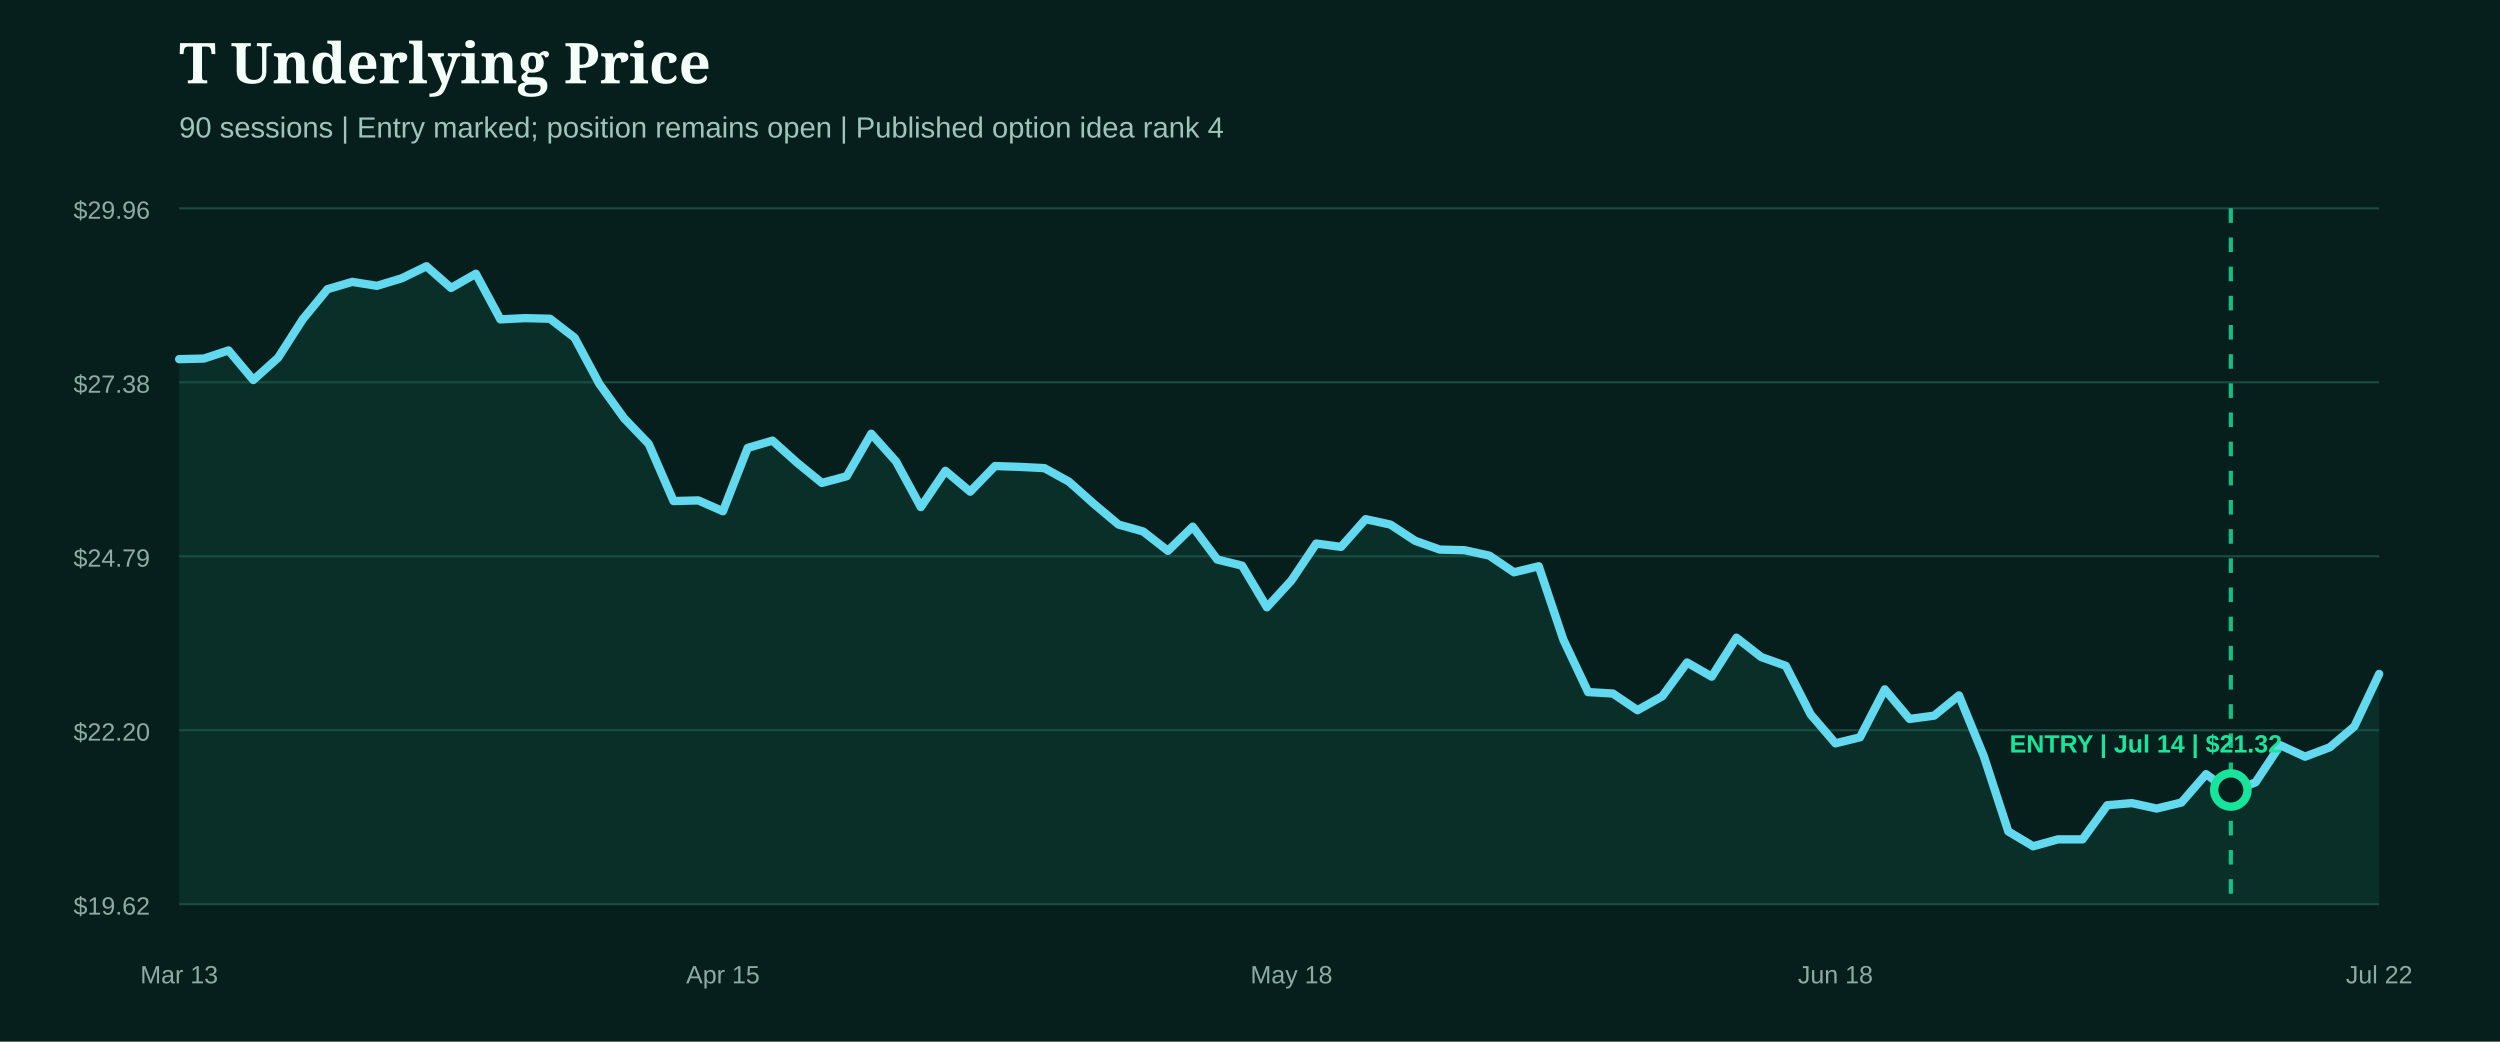
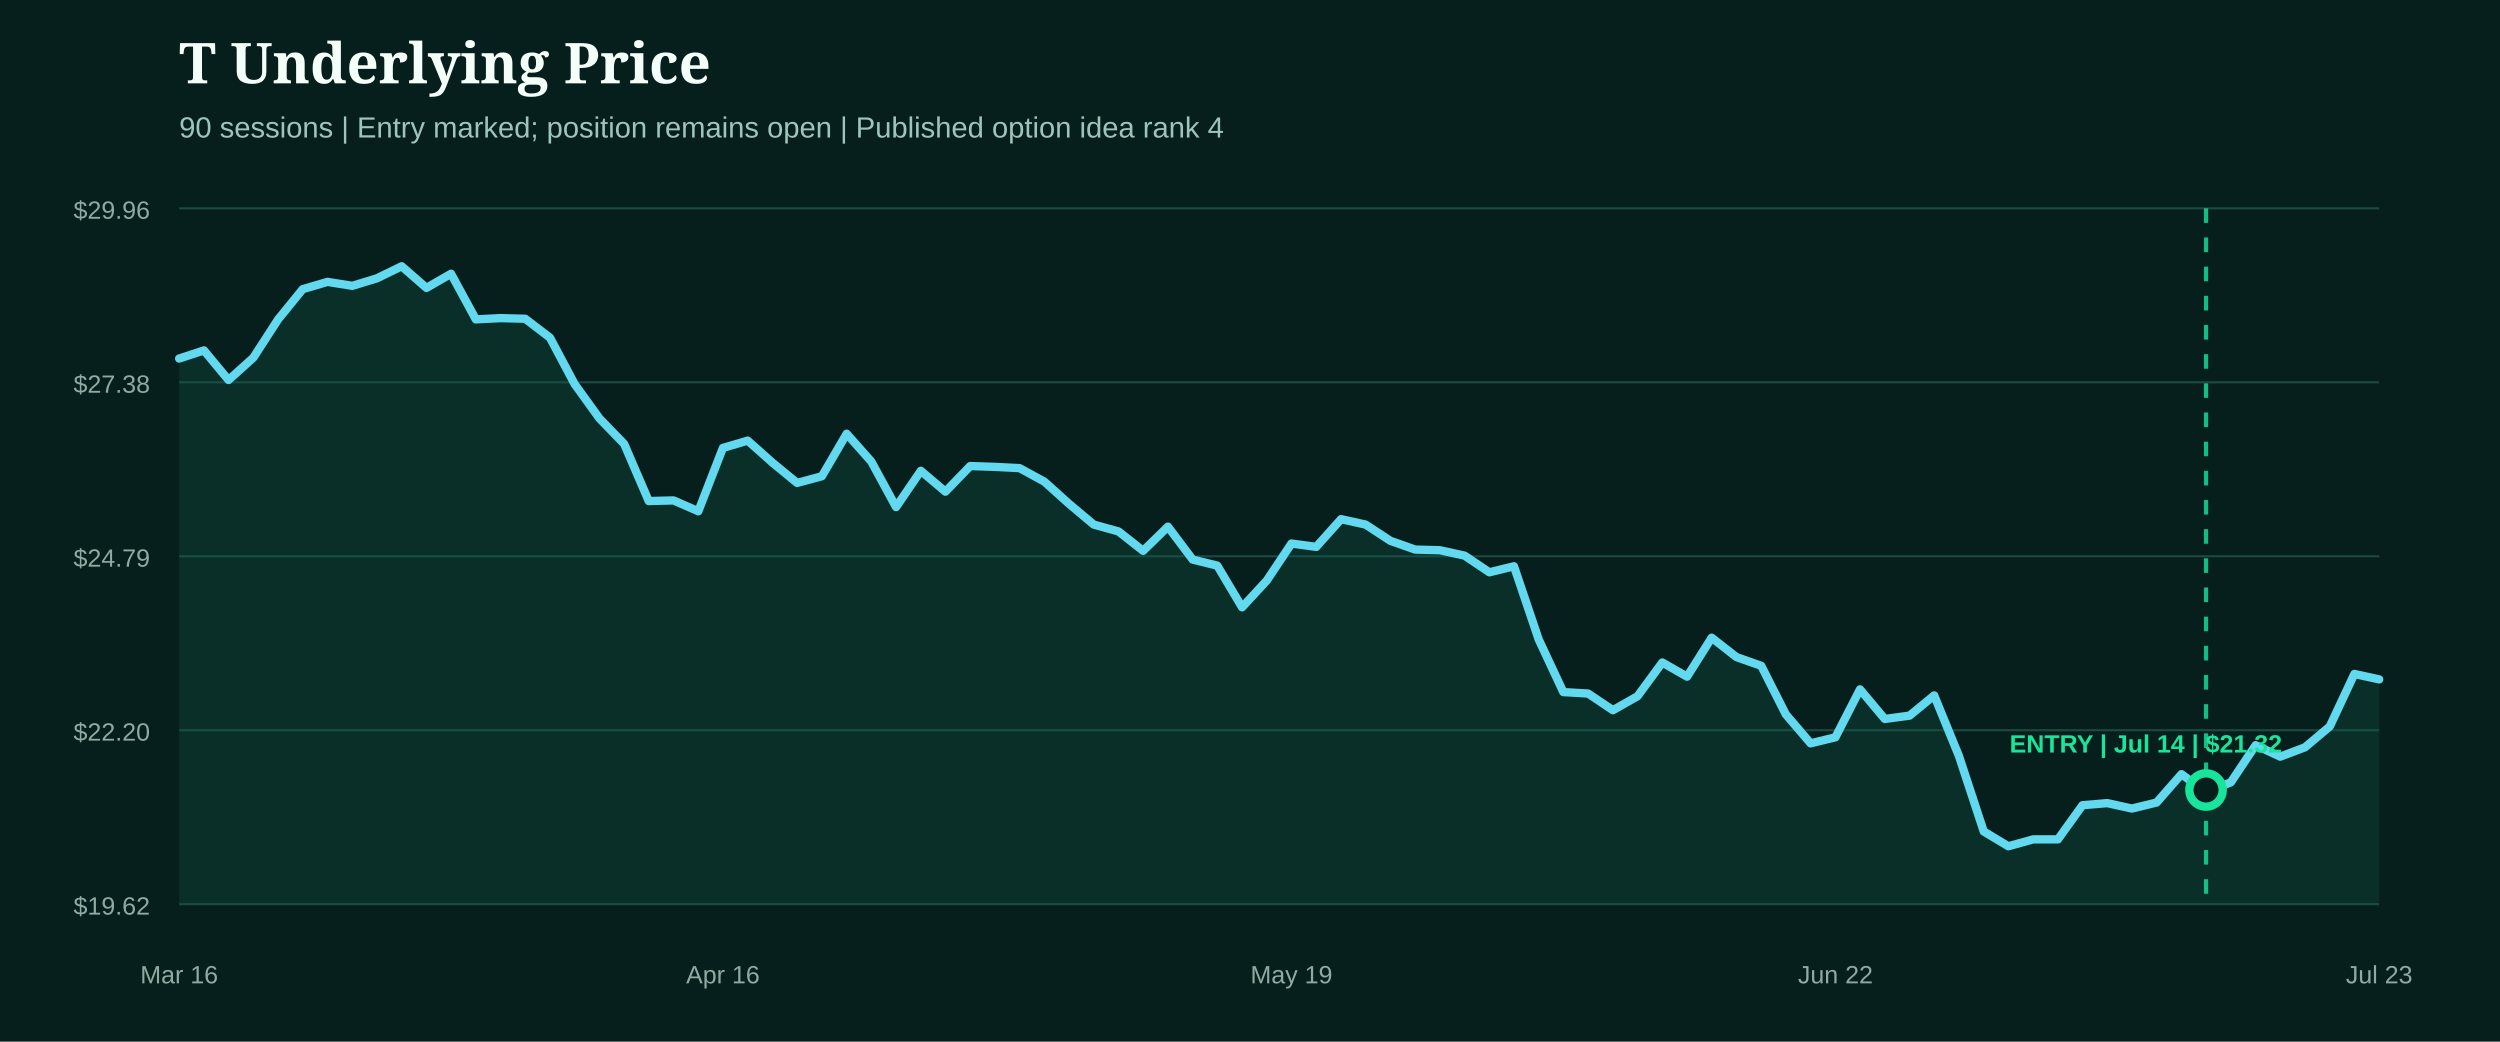
<svg xmlns="http://www.w3.org/2000/svg" width="1200" height="500" viewBox="0 0 1200 500" role="img" aria-label="T underlying price from entry">
  <rect width="1200" height="500" fill="#071f1c" />
  <style>.head{fill:#f4fff9;font:800 27px Georgia,serif}.sub{fill:#9fc4bb;font:14px Arial,sans-serif}.axis{fill:#8eaaa3;font:12px Arial,sans-serif}.marker{font:800 12px Arial,sans-serif}</style>
  <text x="86" y="40" class="head">T Underlying Price</text>
  <text x="86" y="66" class="sub">90 sessions | Entry marked; position remains open | Published option idea rank 4</text>
  <line x1="86" x2="1142" y1="100.0" y2="100.0" stroke="#1b4a42" stroke-width="1" />
  <text x="72" y="105.0" text-anchor="end" class="axis">$29.96</text>
  <line x1="86" x2="1142" y1="183.5" y2="183.5" stroke="#1b4a42" stroke-width="1" />
  <text x="72" y="188.5" text-anchor="end" class="axis">$27.38</text>
  <line x1="86" x2="1142" y1="267.0" y2="267.0" stroke="#1b4a42" stroke-width="1" />
  <text x="72" y="272.0" text-anchor="end" class="axis">$24.79</text>
  <line x1="86" x2="1142" y1="350.5" y2="350.5" stroke="#1b4a42" stroke-width="1" />
  <text x="72" y="355.5" text-anchor="end" class="axis">$22.20</text>
  <line x1="86" x2="1142" y1="434.0" y2="434.0" stroke="#1b4a42" stroke-width="1" />
  <text x="72" y="439.0" text-anchor="end" class="axis">$19.62</text>
-   <path d="M86.0,172.4 L97.9,172.1 L109.7,168.2 L121.6,182.4 L133.5,171.7 L145.3,153.3 L157.2,138.8 L169.1,135.3 L180.9,137.2 L192.8,133.6 L204.7,127.8 L216.5,138.2 L228.4,131.4 L240.2,153.3 L252.1,152.7 L264.0,153.0 L275.8,162.1 L287.7,184.3 L299.6,200.8 L311.4,213.1 L323.3,240.5 L335.2,240.2 L347.0,245.4 L358.9,215.0 L370.8,211.5 L382.6,222.1 L394.5,231.8 L406.4,228.6 L418.2,208.2 L430.1,221.5 L442.0,243.4 L453.8,226.0 L465.7,236.0 L477.6,223.7 L489.4,224.1 L501.3,224.7 L513.1,231.2 L525.0,241.8 L536.9,251.8 L548.7,255.1 L560.6,264.4 L572.5,252.8 L584.3,268.6 L596.2,271.5 L608.1,291.5 L619.9,278.6 L631.8,260.9 L643.7,262.5 L655.5,249.2 L667.4,251.8 L679.3,259.6 L691.1,263.8 L703.0,264.1 L714.9,266.7 L726.7,274.7 L738.6,271.8 L750.4,307.0 L762.3,332.2 L774.2,332.9 L786.0,340.9 L797.9,334.2 L809.8,318.0 L821.6,324.8 L833.5,306.1 L845.4,315.4 L857.2,319.6 L869.1,342.9 L881.0,356.8 L892.8,353.9 L904.7,330.9 L916.6,345.1 L928.4,343.5 L940.3,333.8 L952.2,362.9 L964.0,399.1 L975.9,406.2 L987.8,402.9 L999.6,402.9 L1011.5,386.5 L1023.3,385.5 L1035.2,388.1 L1047.1,385.2 L1058.9,371.6 L1070.8,380.3 L1082.7,375.5 L1094.5,357.7 L1106.4,363.2 L1118.3,358.7 L1130.1,348.7 L1142.0,323.5 L1142.0,434.0 L86.0,434.0 Z" fill="#0f5949" opacity="0.28" />
-   <path d="M86.0,172.4 L97.9,172.1 L109.7,168.2 L121.6,182.4 L133.5,171.7 L145.3,153.3 L157.2,138.8 L169.1,135.3 L180.9,137.2 L192.8,133.6 L204.7,127.8 L216.5,138.2 L228.4,131.4 L240.2,153.3 L252.1,152.7 L264.0,153.0 L275.8,162.1 L287.7,184.3 L299.6,200.8 L311.4,213.1 L323.3,240.5 L335.2,240.2 L347.0,245.4 L358.9,215.0 L370.8,211.5 L382.6,222.1 L394.5,231.8 L406.4,228.6 L418.2,208.2 L430.1,221.5 L442.0,243.4 L453.8,226.0 L465.7,236.0 L477.6,223.7 L489.4,224.1 L501.3,224.7 L513.1,231.2 L525.0,241.8 L536.9,251.8 L548.7,255.1 L560.6,264.4 L572.5,252.8 L584.3,268.6 L596.2,271.5 L608.1,291.5 L619.9,278.6 L631.8,260.9 L643.7,262.5 L655.5,249.2 L667.4,251.8 L679.3,259.6 L691.1,263.8 L703.0,264.1 L714.9,266.7 L726.7,274.7 L738.6,271.8 L750.4,307.0 L762.3,332.2 L774.2,332.9 L786.0,340.9 L797.9,334.2 L809.8,318.0 L821.6,324.8 L833.5,306.1 L845.4,315.4 L857.2,319.6 L869.1,342.9 L881.0,356.8 L892.8,353.9 L904.7,330.9 L916.6,345.1 L928.4,343.5 L940.3,333.8 L952.2,362.9 L964.0,399.1 L975.9,406.2 L987.8,402.9 L999.6,402.9 L1011.5,386.5 L1023.3,385.5 L1035.2,388.1 L1047.1,385.2 L1058.9,371.6 L1070.8,380.3 L1082.7,375.5 L1094.5,357.7 L1106.4,363.2 L1118.3,358.7 L1130.1,348.7 L1142.0,323.5" fill="none" stroke="#62d9ee" stroke-width="4" stroke-linecap="round" stroke-linejoin="round" />
+   <path d="M86.0,172.1 L97.9,168.2 L109.7,182.4 L121.6,171.7 L133.5,153.3 L145.3,138.8 L157.2,135.3 L169.1,137.2 L180.9,133.6 L192.8,127.8 L204.7,138.2 L216.5,131.4 L228.4,153.3 L240.2,152.7 L252.1,153.0 L264.0,162.1 L275.8,184.3 L287.7,200.8 L299.6,213.1 L311.4,240.5 L323.3,240.2 L335.2,245.4 L347.0,215.0 L358.9,211.5 L370.8,222.1 L382.6,231.8 L394.5,228.6 L406.4,208.2 L418.2,221.5 L430.1,243.4 L442.0,226.0 L453.8,236.0 L465.7,223.7 L477.6,224.1 L489.4,224.7 L501.3,231.2 L513.1,241.8 L525.0,251.8 L536.9,255.1 L548.7,264.4 L560.6,252.8 L572.5,268.6 L584.3,271.5 L596.2,291.5 L608.1,278.6 L619.9,260.9 L631.8,262.5 L643.7,249.2 L655.5,251.8 L667.4,259.6 L679.3,263.8 L691.1,264.1 L703.0,266.7 L714.9,274.7 L726.7,271.8 L738.6,307.0 L750.4,332.2 L762.3,332.9 L774.2,340.9 L786.0,334.2 L797.9,318.0 L809.8,324.8 L821.6,306.1 L833.5,315.4 L845.4,319.6 L857.2,342.9 L869.1,356.8 L881.0,353.9 L892.8,330.9 L904.7,345.1 L916.6,343.5 L928.4,333.8 L940.3,362.9 L952.2,399.1 L964.0,406.2 L975.9,402.9 L987.8,402.9 L999.6,386.5 L1011.5,385.5 L1023.3,388.1 L1035.2,385.2 L1047.1,371.6 L1058.9,380.3 L1070.8,375.5 L1082.7,357.7 L1094.5,363.2 L1106.4,358.7 L1118.3,348.7 L1130.1,323.5 L1142.0,326.1 L1142.0,434.0 L86.0,434.0 Z" fill="#0f5949" opacity="0.28" />
+   <path d="M86.0,172.1 L97.9,168.2 L109.7,182.4 L121.6,171.7 L133.5,153.3 L145.3,138.8 L157.2,135.3 L169.1,137.2 L180.9,133.6 L192.8,127.8 L204.7,138.2 L216.5,131.4 L228.4,153.3 L240.2,152.7 L252.1,153.0 L264.0,162.1 L275.8,184.3 L287.7,200.8 L299.6,213.1 L311.4,240.5 L323.3,240.2 L335.2,245.4 L347.0,215.0 L358.9,211.5 L370.8,222.1 L382.6,231.8 L394.5,228.6 L406.4,208.2 L418.2,221.5 L430.1,243.4 L442.0,226.0 L453.8,236.0 L465.7,223.7 L477.6,224.1 L489.4,224.7 L501.3,231.2 L513.1,241.8 L525.0,251.8 L536.9,255.1 L548.7,264.4 L560.6,252.8 L572.5,268.6 L584.3,271.5 L596.2,291.5 L608.1,278.6 L619.9,260.9 L631.8,262.5 L643.7,249.2 L655.5,251.8 L667.4,259.6 L679.3,263.8 L691.1,264.1 L703.0,266.7 L714.9,274.7 L726.7,271.8 L738.6,307.0 L750.4,332.2 L762.3,332.9 L774.2,340.9 L786.0,334.2 L797.9,318.0 L809.8,324.8 L821.6,306.1 L833.5,315.4 L845.4,319.6 L857.2,342.9 L869.1,356.8 L881.0,353.9 L892.8,330.9 L904.7,345.1 L916.6,343.5 L928.4,333.8 L940.3,362.9 L952.2,399.1 L964.0,406.2 L975.9,402.9 L987.8,402.9 L999.6,386.5 L1011.5,385.5 L1023.3,388.1 L1035.2,385.2 L1047.1,371.6 L1058.9,380.3 L1070.8,375.5 L1082.7,357.7 L1094.5,363.2 L1106.4,358.7 L1118.3,348.7 L1130.1,323.5 L1142.0,326.1" fill="none" stroke="#62d9ee" stroke-width="4" stroke-linecap="round" stroke-linejoin="round" />
  <g>
-     <line x1="1070.8" x2="1070.8" y1="100" y2="434" stroke="#18e59c" stroke-width="2" stroke-dasharray="7 7" opacity="0.8" />
-     <circle cx="1070.8" cy="379.2" r="8" fill="#071f1c" stroke="#18e59c" stroke-width="4" />
+     <line x1="1058.9" x2="1058.9" y1="100" y2="434" stroke="#18e59c" stroke-width="2" stroke-dasharray="7 7" opacity="0.8" />
+     <circle cx="1058.9" cy="379.2" r="8" fill="#071f1c" stroke="#18e59c" stroke-width="4" />
    <text x="1030.0" y="361.2" text-anchor="middle" class="marker" fill="#18e59c">ENTRY | Jul 14 | $21.32</text>
  </g>
-   <text x="86.0" y="472" text-anchor="middle" class="axis">Mar 13</text>
-   <text x="347.0" y="472" text-anchor="middle" class="axis">Apr 15</text>
-   <text x="619.9" y="472" text-anchor="middle" class="axis">May 18</text>
-   <text x="881.0" y="472" text-anchor="middle" class="axis">Jun 18</text>
-   <text x="1142.0" y="472" text-anchor="middle" class="axis">Jul 22</text>
+   <text x="86.0" y="472" text-anchor="middle" class="axis">Mar 16</text>
+   <text x="347.0" y="472" text-anchor="middle" class="axis">Apr 16</text>
+   <text x="619.9" y="472" text-anchor="middle" class="axis">May 19</text>
+   <text x="881.0" y="472" text-anchor="middle" class="axis">Jun 22</text>
+   <text x="1142.0" y="472" text-anchor="middle" class="axis">Jul 23</text>
</svg>
